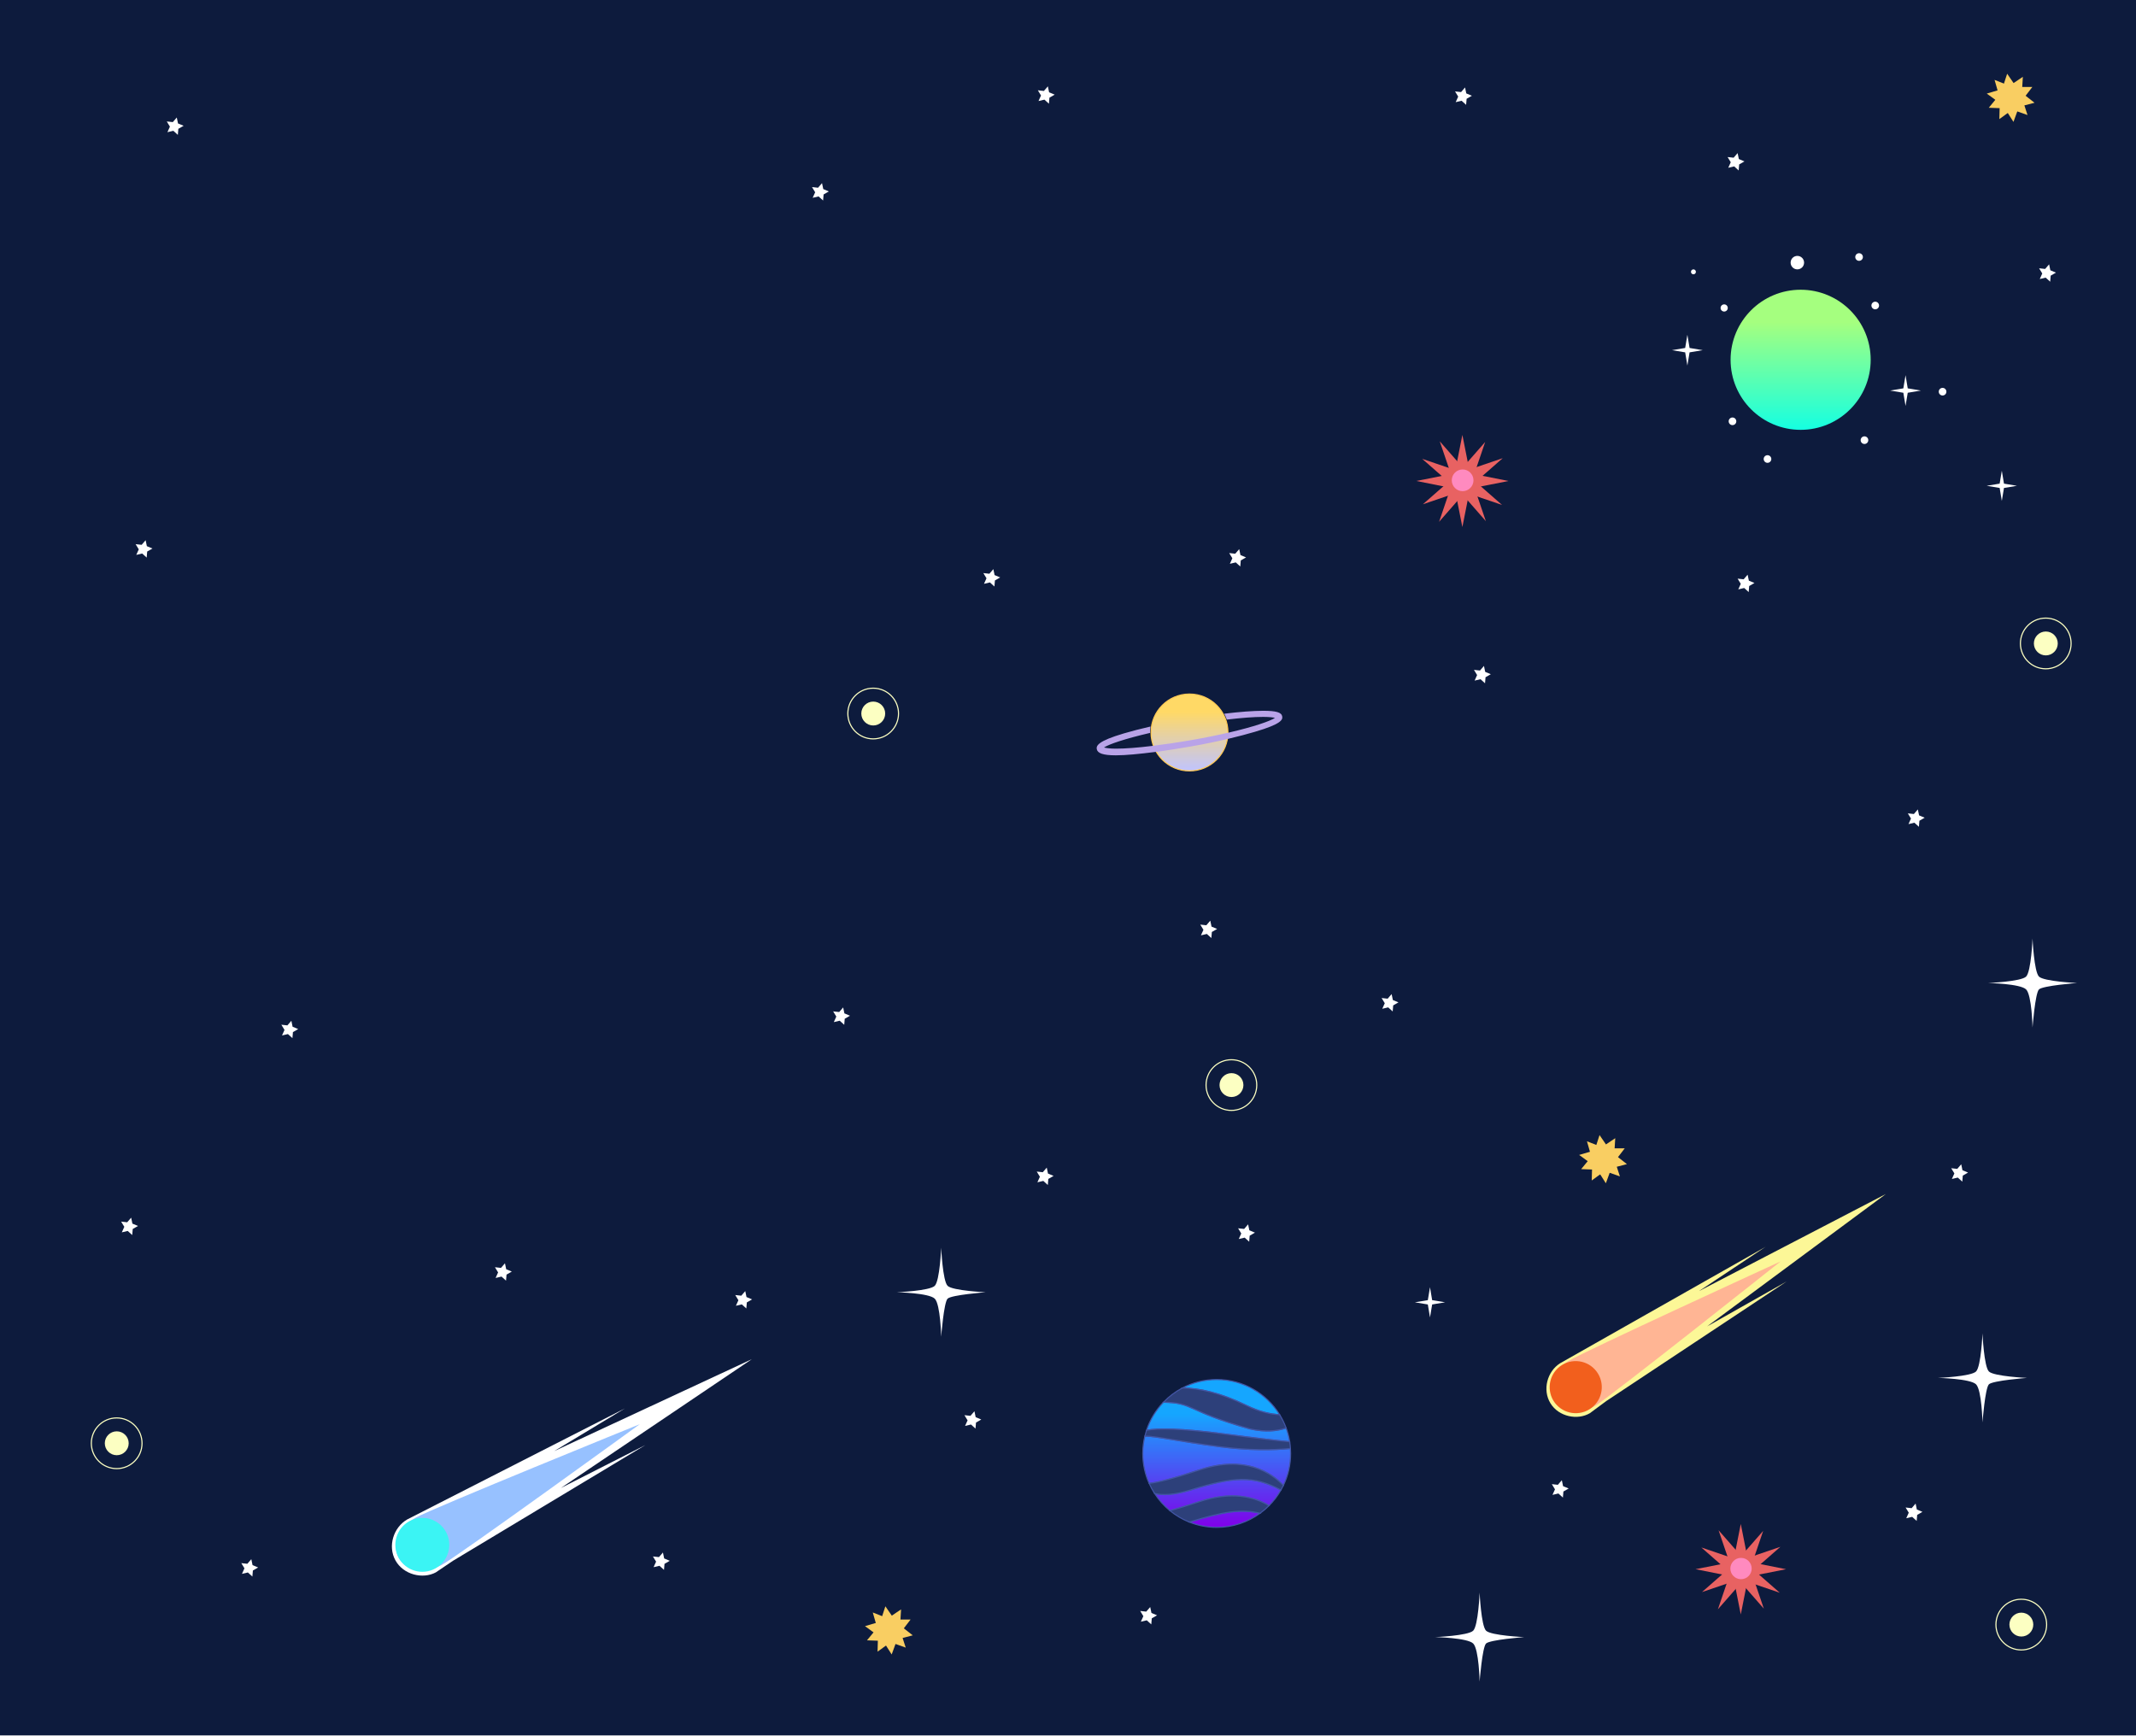
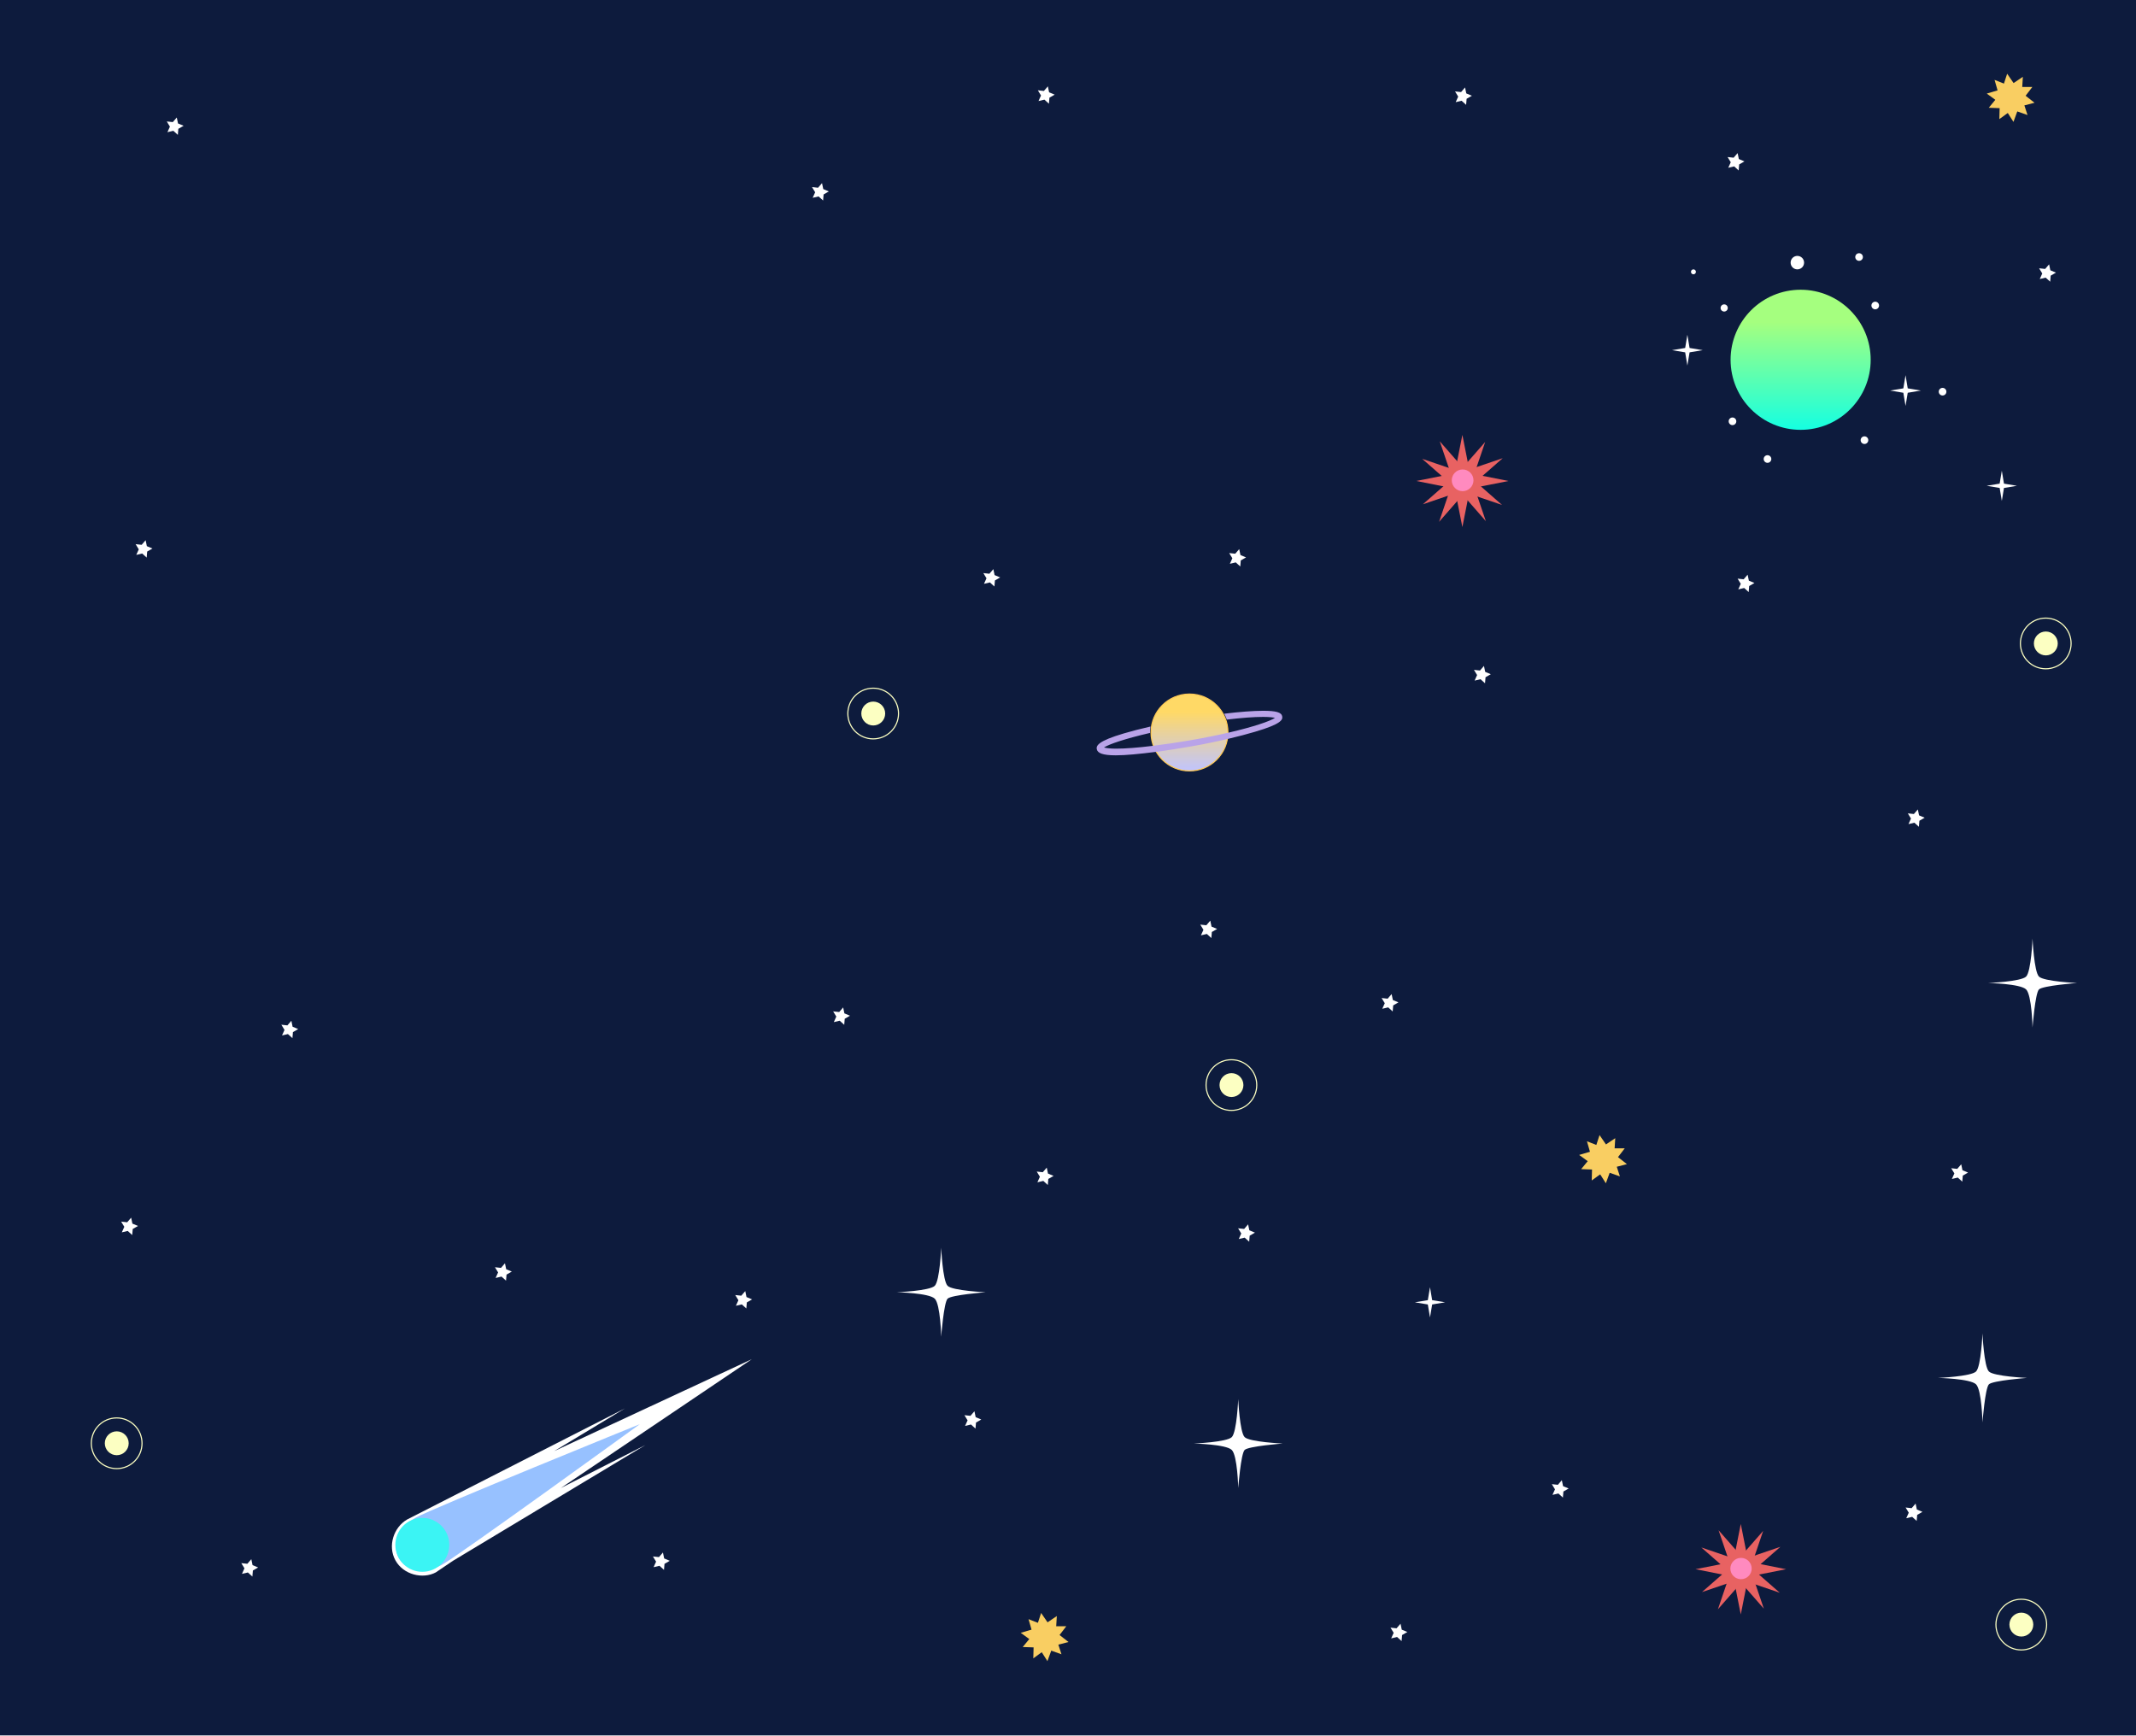
<svg xmlns="http://www.w3.org/2000/svg" version="1.1" id="Layer_1" x="0px" y="0px" width="1920px" height="1560px" viewBox="0 0 1920 1560" enable-background="new 0 0 1920 1560" xml:space="preserve">
  <rect fill="#0D1B3D" width="1920" height="1560" />
  <g>
    <path fill="#FFFFFF" d="M504.168,1337.643l171.625-115.791l-177.662,82.623l63.681-38.422l-195.929,99.923l0.012,0.022   c-12.06,6.973-17.614,23.784-10.438,36.715c7.177,12.935,24.494,17.051,36.241,10.811l15.667-10.57l172.75-103.919   L504.168,1337.643z" />
    <path fill="#97C1FF" d="M575.155,1280.231c0,0-162.667,117.985-177.719,126.338c-15.057,8.356-32.532,5.638-39.029-6.068   c-6.496-11.708,0.445-27.974,15.505-36.328C388.964,1355.82,575.155,1280.231,575.155,1280.231z" />
    <path fill="#3BF4F4" d="M400.806,1376.975c6.498,11.708,2.271,26.465-9.433,32.96c-11.71,6.498-26.469,2.272-32.966-9.434   c-6.496-11.708-2.27-26.466,9.439-32.963C379.552,1361.042,394.31,1365.267,400.806,1376.975z" />
  </g>
  <g>
    <linearGradient id="SVGID_1_" gradientUnits="userSpaceOnUse" x1="1618.549" y1="386.401" x2="1618.549" y2="260.457">
      <stop offset="0" style="stop-color:#15FFE1" />
      <stop offset="0.768" style="stop-color:#A5FF7F" />
    </linearGradient>
    <circle fill="url(#SVGID_1_)" cx="1618.549" cy="323.428" r="62.972" />
    <polygon fill="#FFFFFF" points="1712.847,337.276 1714.822,349.119 1726.664,351.093 1714.822,353.07 1712.847,364.912    1710.869,353.07 1699.026,351.093 1710.869,349.119  " />
    <polygon fill="#FFFFFF" points="1516.742,300.96 1518.719,312.803 1530.559,314.778 1518.719,316.754 1516.742,328.597    1514.766,316.754 1502.923,314.778 1514.766,312.803  " />
    <circle fill="#FFFFFF" cx="1615.598" cy="236.094" r="6.053" />
    <circle fill="#FFFFFF" cx="1549.827" cy="276.847" r="3.229" />
    <circle fill="#FFFFFF" cx="1671.08" cy="231.051" r="3.43" />
    <path fill="#FFFFFF" d="M1749.562,352.103c0,1.894-1.535,3.428-3.431,3.428c-1.891,0-3.428-1.534-3.428-3.428   c0-1.896,1.537-3.431,3.428-3.431C1748.026,348.672,1749.562,350.207,1749.562,352.103z" />
    <path fill="#FFFFFF" d="M1679.352,395.682c0,1.893-1.535,3.428-3.432,3.428c-1.891,0-3.428-1.535-3.428-3.428   c0-1.896,1.537-3.431,3.428-3.431C1677.816,392.251,1679.352,393.785,1679.352,395.682z" />
    <path fill="#FFFFFF" d="M1592.193,412.629c0,1.894-1.533,3.428-3.43,3.428c-1.892,0-3.429-1.535-3.429-3.428   c0-1.896,1.537-3.431,3.429-3.431C1590.66,409.198,1592.193,410.732,1592.193,412.629z" />
    <circle fill="#FFFFFF" cx="1685.605" cy="274.629" r="3.43" />
    <circle fill="#FFFFFF" cx="1522.186" cy="244.366" r="2.219" />
    <path fill="#FFFFFF" d="M1560.72,378.734c0,1.893-1.534,3.428-3.431,3.428c-1.891,0-3.428-1.535-3.428-3.428   c0-1.896,1.537-3.431,3.428-3.431C1559.186,375.304,1560.72,376.838,1560.72,378.734z" />
  </g>
  <g>
    <linearGradient id="SVGID_2_" gradientUnits="userSpaceOnUse" x1="1069.209" y1="693" x2="1069.209" y2="623.907">
      <stop offset="0" style="stop-color:#C0C4FF" />
      <stop offset="0.768" style="stop-color:#FFD966" />
    </linearGradient>
    <circle fill="url(#SVGID_2_)" stroke="#FFCA55" stroke-miterlimit="10" cx="1069.208" cy="658.453" r="34.546" />
    <g>
      <path fill="none" d="M992.353,671.96c1.577,0.375,4.679,1.04,10.601,1.04c0.002,0,0.003,0,0.003,0    c8.448,0,19.909-0.865,32.989-2.489c-1.347-3.66-2.123-7.59-2.184-11.703C1011.128,664.054,996.709,669.054,992.353,671.96z" />
      <path fill="none" d="M1104.676,658.517c22.621-5.256,37.034-10.273,41.389-13.179c-1.578-0.374-4.68-0.883-10.602-0.883    c-8.39,0-19.75,0.874-32.717,2.424c1.236,3.605,1.938,7.457,1.938,11.479C1104.684,658.411,1104.676,658.464,1104.676,658.517z" />
      <path fill="#B9A3E8" d="M1152.563,644.032c-0.633-3.662-5.428-5.069-17.1-5.069c-8.934,0-21.124,0.936-35,2.615    c0.907,1.686,1.656,3.465,2.283,5.3c12.967-1.55,24.327-2.424,32.717-2.424c5.922,0,9.023,0.509,10.602,0.883    c-4.354,2.906-18.768,7.923-41.389,13.179c-9.915,2.304-21.398,4.653-34.316,6.891c-12.061,2.09-23.771,3.781-34.414,5.104    c-13.08,1.624-24.541,2.489-32.989,2.489c0,0-0.001,0-0.003,0c-5.922,0-9.023-0.665-10.601-1.04    c4.356-2.906,18.775-7.866,41.409-13.112c-0.004-0.179-0.027-0.332-0.027-0.511c0-1.786,0.175-3.518,0.429-5.233    c-8.831,2.024-16.933,4.119-23.909,6.175c-23.514,6.931-24.925,11.094-24.4,14.123c0.635,3.66,5.429,5.598,17.1,5.598    c0.002,0,0.002,0,0.003,0c9.013,0,21.344-1.237,35.375-3.021c10.279-1.308,21.469-3.106,32.958-5.097    c11.57-2.004,22.718-4.362,32.892-6.753c8.86-2.083,16.985-4.251,23.981-6.314C1151.68,650.882,1153.088,647.058,1152.563,644.032    z" />
    </g>
  </g>
  <g>
    <g>
      <polygon fill="#E86262" points="1314.491,390.941 1321.35,425.522 1355.93,432.378 1321.35,439.236 1314.491,473.817     1307.636,439.236 1273.055,432.378 1307.636,425.522   " />
      <polygon fill="#E86262" points="1293.555,469.088 1304.904,435.712 1278.388,412.483 1311.763,423.835 1334.992,397.316     1323.642,430.692 1350.159,453.922 1316.782,442.57   " />
      <polygon fill="#E86262" points="1350.759,411.881 1324.243,435.108 1335.593,468.485 1312.362,441.967 1278.987,453.318     1305.506,430.089 1294.155,396.714 1317.384,423.231   " />
    </g>
    <circle fill="#FF8ABF" cx="1314.718" cy="431.778" r="9.759" />
  </g>
  <polygon fill="#FFFFFF" points="1250.896,893.628 1252.012,898.973 1257.048,901.085 1252.309,903.798 1251.857,909.24   1247.813,905.57 1242.496,906.821 1244.736,901.842 1241.904,897.175 1247.331,897.765 " />
  <polygon fill="#FFFFFF" points="1333.896,598.628 1335.012,603.973 1340.048,606.085 1335.309,608.798 1334.857,614.24   1330.813,610.57 1325.496,611.821 1327.736,606.842 1324.904,602.175 1330.331,602.765 " />
  <polygon fill="#FFFFFF" points="1087.896,827.628 1089.012,832.973 1094.048,835.085 1089.309,837.798 1088.857,843.24   1084.813,839.57 1079.496,840.821 1081.736,835.842 1078.904,831.175 1084.331,831.765 " />
  <polygon fill="#FFFFFF" points="1121.896,1100.628 1123.012,1105.973 1128.048,1108.085 1123.309,1110.798 1122.857,1116.24   1118.813,1112.57 1113.496,1113.821 1115.736,1108.842 1112.904,1104.175 1118.331,1104.765 " />
  <polygon fill="#FFFFFF" points="892.896,511.628 894.012,516.973 899.048,519.085 894.309,521.798 893.857,527.24 889.813,523.57   884.496,524.821 886.736,519.842 883.904,515.175 889.331,515.765 " />
  <polygon fill="#FFFFFF" points="757.896,905.628 759.012,910.973 764.048,913.085 759.309,915.798 758.857,921.24 754.813,917.57   749.496,918.821 751.736,913.842 748.904,909.175 754.331,909.765 " />
  <polygon fill="#FFFFFF" points="940.896,1049.628 942.012,1054.973 947.048,1057.085 942.309,1059.798 941.857,1065.24   937.813,1061.57 932.496,1062.821 934.736,1057.842 931.904,1053.175 937.331,1053.765 " />
  <polygon fill="#FFFFFF" points="875.896,1268.628 877.012,1273.973 882.048,1276.085 877.309,1278.798 876.857,1284.24   872.813,1280.57 867.496,1281.821 869.736,1276.842 866.904,1272.175 872.331,1272.765 " />
-   <polygon fill="#FFFFFF" points="1033.896,1444.628 1035.012,1449.973 1040.048,1452.085 1035.309,1454.798 1034.857,1460.24   1030.813,1456.57 1025.496,1457.821 1027.736,1452.842 1024.904,1448.175 1030.331,1448.765 " />
+   <polygon fill="#FFFFFF" points="1258.896,1459.628 1260.012,1464.973 1265.048,1467.085 1260.309,1469.798 1259.857,1475.24   1255.813,1471.57 1250.496,1472.821 1252.736,1467.842 1249.904,1463.175 1255.331,1463.765 " />
  <polygon fill="#FFFFFF" points="941.896,77.628 943.012,82.973 948.048,85.085 943.309,87.798 942.857,93.24 938.813,89.57   933.496,90.821 935.736,85.842 932.904,81.175 938.331,81.765 " />
  <polygon fill="#FFFFFF" points="1723.896,727.628 1725.012,732.973 1730.048,735.085 1725.309,737.798 1724.857,743.24   1720.813,739.57 1715.496,740.821 1717.736,735.842 1714.904,731.175 1720.331,731.765 " />
  <polygon fill="#FFFFFF" points="1561.896,137.628 1563.012,142.973 1568.048,145.085 1563.309,147.798 1562.857,153.24   1558.813,149.57 1553.496,150.821 1555.736,145.842 1552.904,141.175 1558.331,141.765 " />
  <polygon fill="#FFFFFF" points="1113.896,493.628 1115.012,498.973 1120.048,501.085 1115.309,503.798 1114.857,509.24   1110.813,505.57 1105.496,506.821 1107.736,501.842 1104.904,497.175 1110.331,497.765 " />
  <polygon fill="#FFFFFF" points="261.896,917.628 263.012,922.973 268.048,925.085 263.309,927.798 262.857,933.24 258.813,929.57   253.496,930.821 255.736,925.842 252.904,921.175 258.331,921.765 " />
  <polygon fill="#FFFFFF" points="453.896,1135.628 455.012,1140.973 460.048,1143.085 455.309,1145.798 454.857,1151.24   450.813,1147.57 445.496,1148.821 447.736,1143.842 444.904,1139.175 450.331,1139.765 " />
  <polygon fill="#FFFFFF" points="669.896,1160.628 671.012,1165.973 676.048,1168.085 671.309,1170.798 670.857,1176.24   666.813,1172.57 661.496,1173.821 663.736,1168.842 660.904,1164.175 666.331,1164.765 " />
  <polygon fill="#FFFFFF" points="225.896,1401.628 227.012,1406.973 232.048,1409.085 227.309,1411.798 226.857,1417.24   222.813,1413.57 217.496,1414.821 219.736,1409.842 216.904,1405.175 222.331,1405.765 " />
  <polygon fill="#FFFFFF" points="595.896,1395.628 597.012,1400.973 602.048,1403.085 597.309,1405.798 596.857,1411.24   592.813,1407.57 587.496,1408.821 589.736,1403.842 586.904,1399.175 592.331,1399.765 " />
  <polygon fill="#FFFFFF" points="1721.896,1351.628 1723.012,1356.973 1728.048,1359.085 1723.309,1361.798 1722.857,1367.24   1718.813,1363.57 1713.496,1364.821 1715.736,1359.842 1712.904,1355.175 1718.331,1355.765 " />
  <polygon fill="#FFFFFF" points="1762.896,1046.628 1764.012,1051.973 1769.048,1054.085 1764.309,1056.798 1763.857,1062.24   1759.813,1058.57 1754.496,1059.821 1756.736,1054.842 1753.904,1050.175 1759.331,1050.765 " />
  <polygon fill="#FFFFFF" points="738.896,164.628 740.012,169.973 745.048,172.085 740.309,174.798 739.857,180.24 735.813,176.57   730.496,177.821 732.736,172.842 729.904,168.175 735.331,168.765 " />
  <polygon fill="#FFFFFF" points="158.896,105.628 160.012,110.973 165.048,113.085 160.309,115.798 159.857,121.24 155.813,117.57   150.496,118.821 152.736,113.842 149.904,109.175 155.331,109.765 " />
  <polygon fill="#FFFFFF" points="130.896,485.628 132.012,490.973 137.048,493.085 132.309,495.798 131.857,501.24 127.813,497.57   122.496,498.821 124.736,493.842 121.904,489.175 127.331,489.765 " />
  <polygon fill="#FFFFFF" points="117.896,1094.628 119.012,1099.973 124.048,1102.085 119.309,1104.798 118.857,1110.24   114.813,1106.57 109.496,1107.821 111.736,1102.842 108.904,1098.175 114.331,1098.765 " />
  <polygon fill="#FFFFFF" points="1316.896,78.628 1318.012,83.973 1323.048,86.085 1318.309,88.798 1317.857,94.24 1313.813,90.57   1308.496,91.821 1310.736,86.842 1307.904,82.175 1313.331,82.765 " />
  <polygon fill="#FFFFFF" points="1841.896,237.628 1843.012,242.973 1848.048,245.085 1843.309,247.798 1842.857,253.24   1838.813,249.57 1833.496,250.821 1835.736,245.842 1832.904,241.175 1838.331,241.765 " />
  <polygon fill="#FFFFFF" points="1403.896,1330.628 1405.012,1335.973 1410.048,1338.085 1405.309,1340.798 1404.857,1346.24   1400.813,1342.57 1395.496,1343.821 1397.736,1338.842 1394.904,1334.175 1400.331,1334.765 " />
  <g>
-     <path fill="#FCF797" d="M1534.449,1192.374l160.745-119.041l-167.978,87.282l59.836-39.785l-184.876,104.754l0.013,0.021   c-11.346,7.241-15.994,23.701-8.518,35.88c7.475,12.181,24.363,15.421,35.438,8.897l14.674-10.865l162.333-107.629   L1534.449,1192.374z" />
-     <path fill="#FFB594" d="M1600.531,1133.949c0,0-152.004,120.778-166.179,129.478c-14.179,8.704-31.161,6.822-37.929-4.202   c-6.765-11.025-0.755-27.019,13.425-35.722C1424.023,1214.804,1600.531,1133.949,1600.531,1133.949z" />
-     <path fill="#F25F1D" d="M1436.351,1234.719c6.768,11.025,3.313,25.448-7.707,32.213c-11.028,6.769-25.452,3.317-32.22-7.707   c-6.765-11.025-3.312-25.448,7.714-32.217C1415.16,1220.243,1429.584,1223.693,1436.351,1234.719z" />
-   </g>
-   <g>
    <circle fill="#FCFFC2" cx="784.943" cy="641.428" r="10.737" />
    <circle fill="none" stroke="#FCFFC2" stroke-miterlimit="10" cx="784.882" cy="641.428" r="22.783" />
  </g>
  <g>
-     <polygon fill="#F9CE62" points="801.511,1487.28 793.746,1475.092 779.304,1474.576 788.496,1463.425 784.523,1449.53    797.969,1454.828 809.957,1446.756 809.072,1461.18 820.454,1470.085 806.463,1473.703  " />
-     <polygon fill="#F9CE62" points="818.479,1455.898 809.681,1467.362 814.135,1481.11 800.514,1476.286 788.815,1484.771    789.195,1470.324 777.51,1461.822 791.366,1457.719 795.842,1443.977 804.027,1455.886  " />
+     <polygon fill="#F9CE62" points="941.511,1493.28 933.746,1481.092 919.304,1480.576 928.496,1469.425 924.523,1455.53    937.969,1460.828 949.957,1452.756 949.072,1467.18 960.454,1476.085 946.463,1479.703  " />
+     <polygon fill="#F9CE62" points="958.479,1461.898 949.681,1473.362 954.135,1487.11 940.514,1482.286 928.815,1490.771    929.195,1476.324 917.51,1467.822 931.366,1463.719 935.842,1449.977 944.027,1461.886  " />
  </g>
  <g>
    <polygon fill="#F9CE62" points="1443.464,1063.691 1435.7,1051.502 1421.257,1050.987 1430.45,1039.836 1426.477,1025.941    1439.922,1031.239 1451.91,1023.167 1451.025,1037.59 1462.407,1046.496 1448.417,1050.114  " />
    <polygon fill="#F9CE62" points="1460.432,1032.31 1451.635,1043.773 1456.088,1057.521 1442.468,1052.697 1430.769,1061.182    1431.149,1046.735 1419.463,1038.233 1433.32,1034.129 1437.796,1020.388 1445.98,1032.297  " />
  </g>
  <g>
    <polygon fill="#F9CE62" points="1809.856,109.577 1802.093,97.388 1787.649,96.873 1796.843,85.722 1792.869,71.827    1806.314,77.125 1818.303,69.052 1817.418,83.476 1828.8,92.382 1814.81,96  " />
    <polygon fill="#F9CE62" points="1826.825,78.195 1818.027,89.659 1822.48,103.407 1808.86,98.582 1797.161,107.067    1797.542,92.621 1785.855,84.119 1799.713,80.015 1804.188,66.273 1812.373,78.182  " />
  </g>
  <g>
    <g>
      <polygon fill="#E86262" points="1564.743,1369.941 1571.478,1403.898 1605.434,1410.63 1571.478,1417.364 1564.743,1451.32     1558.012,1417.364 1524.055,1410.63 1558.012,1403.898   " />
      <polygon fill="#E86262" points="1544.185,1446.677 1555.329,1413.904 1529.291,1391.094 1562.063,1402.24 1584.874,1376.2     1573.729,1408.975 1599.768,1431.785 1566.993,1420.639   " />
      <polygon fill="#E86262" points="1600.355,1390.504 1574.319,1413.312 1585.464,1446.086 1562.652,1420.045 1529.88,1431.192     1555.92,1408.383 1544.774,1375.609 1567.584,1401.647   " />
    </g>
    <circle fill="#FF8ABF" cx="1564.965" cy="1410.041" r="9.583" />
  </g>
  <g>
-     <linearGradient id="SVGID_3_" gradientUnits="userSpaceOnUse" x1="1100.828" y1="1373.004" x2="1100.828" y2="1240.141">
-       <stop offset="0" style="stop-color:#8000E9" />
-       <stop offset="0.768" style="stop-color:#15A6FF" />
-     </linearGradient>
-     <path fill="url(#SVGID_3_)" stroke="#4255A5" stroke-miterlimit="10" d="M1069.904,1368.016c-0.298,0.091-0.572,0.163-0.865,0.25   c7.62,3.047,15.927,4.738,24.635,4.738c14.551,0,27.999-4.69,38.943-12.625C1115.702,1356.107,1098.449,1359.188,1069.904,1368.016   z" />
-     <linearGradient id="SVGID_4_" gradientUnits="userSpaceOnUse" x1="1094.623" y1="1373.005" x2="1094.623" y2="1240.135">
-       <stop offset="0" style="stop-color:#8000E9" />
-       <stop offset="0.768" style="stop-color:#15A6FF" />
-     </linearGradient>
-     <path fill="url(#SVGID_4_)" stroke="#4255A5" stroke-miterlimit="10" d="M1069.904,1339.506   c-14.625,4.522-24.859,4.766-32.033,3.092c3.77,5.828,8.417,11.034,13.771,15.415c6.923-1.884,15.565-4.513,26.407-8.098   c28.952-9.578,49.314-4.39,62.654,3.573c4.148-4.158,7.734-8.873,10.67-14.007   C1126.719,1326.119,1108.779,1327.482,1069.904,1339.506z" />
-     <linearGradient id="SVGID_5_" gradientUnits="userSpaceOnUse" x1="1093.675" y1="1373.005" x2="1093.675" y2="1240.161">
-       <stop offset="0" style="stop-color:#8000E9" />
-       <stop offset="0.768" style="stop-color:#15A6FF" />
-     </linearGradient>
-     <path fill="url(#SVGID_5_)" stroke="#4255A5" stroke-miterlimit="10" d="M1159.943,1302.129   c-15.576,1.466-36.766,1.824-62.888-1.54c-37.684-4.854-58.135-9.66-67.957-9.602c-1.203,5.001-1.856,10.214-1.856,15.583   c0,9.576,2.041,18.67,5.688,26.895c7.461-0.765,20.771-4.006,45.12-12.06c40.733-13.475,64.466,2.274,75.553,13.862   c4.169-8.687,6.505-18.419,6.505-28.697C1160.107,1305.076,1160.039,1303.598,1159.943,1302.129z" />
-     <linearGradient id="SVGID_6_" gradientUnits="userSpaceOnUse" x1="1094.932" y1="1373.005" x2="1094.932" y2="1240.139">
-       <stop offset="0" style="stop-color:#8000E9" />
-       <stop offset="0.768" style="stop-color:#15A6FF" />
-     </linearGradient>
-     <path fill="url(#SVGID_6_)" stroke="#4255A5" stroke-miterlimit="10" d="M1102.034,1289.275c25.874,3.45,44.22,5.557,57.239,6.798   c-0.681-4.284-1.762-8.433-3.22-12.401c-7.907,2.813-18.441,3.919-32.3,0.882c-57.526-16.049-50.457-23.579-77.928-24.044   c-6.822,7.086-12.083,15.678-15.235,25.235C1040.744,1283.902,1061.264,1283.84,1102.034,1289.275z" />
-     <linearGradient id="SVGID_7_" gradientUnits="userSpaceOnUse" x1="1106.525" y1="1373.002" x2="1106.525" y2="1240.137">
-       <stop offset="0" style="stop-color:#8000E9" />
-       <stop offset="0.768" style="stop-color:#15A6FF" />
-     </linearGradient>
-     <path fill="url(#SVGID_7_)" stroke="#4255A5" stroke-miterlimit="10" d="M1150.252,1271.75   c-11.697-18.966-32.658-31.612-56.578-31.612c-11.15,0-21.648,2.759-30.875,7.612c14.682,0.111,33.755,4.043,57.787,15.777   C1132.09,1269.145,1142.037,1271.341,1150.252,1271.75z" />
-     <path fill="#2D407A" stroke="#4255A5" stroke-miterlimit="10" d="M1156.054,1283.672c-1.539-4.189-3.493-8.176-5.802-11.922   c-8.215-0.409-18.162-2.605-29.666-8.223c-24.032-11.734-43.105-15.666-57.787-15.777c-6.332,3.33-12.053,7.651-16.973,12.76   c27.471,0.465,20.401,7.995,77.928,24.044C1137.612,1287.591,1148.146,1286.485,1156.054,1283.672z" />
-     <path fill="#2D407A" stroke="#4255A5" stroke-miterlimit="10" d="M1078.05,1321.405c-24.349,8.054-37.659,11.295-45.12,12.06   c1.412,3.185,3.066,6.234,4.941,9.133c7.174,1.674,17.408,1.431,32.033-3.092c38.875-12.023,56.814-13.387,81.47-0.024   c0.787-1.378,1.54-2.776,2.229-4.214C1142.516,1323.68,1118.783,1307.931,1078.05,1321.405z" />
-     <path fill="#2D407A" stroke="#4255A5" stroke-miterlimit="10" d="M1078.05,1349.915c-10.842,3.585-19.484,6.214-26.407,8.098   c5.199,4.252,11.06,7.721,17.396,10.253c0.293-0.087,0.567-0.159,0.865-0.25c28.545-8.828,45.798-11.908,62.713-7.637   c2.876-2.086,5.586-4.382,8.087-6.891C1127.364,1345.525,1107.002,1340.337,1078.05,1349.915z" />
-     <path fill="#2D407A" stroke="#4255A5" stroke-miterlimit="10" d="M1159.943,1302.129c-0.136-2.046-0.354-4.066-0.67-6.056   c-13.02-1.241-31.365-3.348-57.239-6.798c-40.771-5.436-61.29-5.373-71.443-3.53c-0.567,1.718-1.065,3.466-1.492,5.242   c9.822-0.059,30.273,4.747,67.957,9.602C1123.178,1303.953,1144.367,1303.595,1159.943,1302.129z" />
-   </g>
-   <g>
    <circle fill="#FCFFC2" cx="1838.943" cy="578.428" r="10.737" />
    <circle fill="none" stroke="#FCFFC2" stroke-miterlimit="10" cx="1838.882" cy="578.428" r="22.783" />
  </g>
  <g>
    <circle fill="#FCFFC2" cx="1106.943" cy="975.428" r="10.737" />
    <circle fill="none" stroke="#FCFFC2" stroke-miterlimit="10" cx="1106.882" cy="975.428" r="22.783" />
  </g>
  <g>
    <circle fill="#FCFFC2" cx="1816.943" cy="1460.428" r="10.737" />
    <circle fill="none" stroke="#FCFFC2" stroke-miterlimit="10" cx="1816.882" cy="1460.428" r="22.783" />
  </g>
  <g>
    <circle fill="#FCFFC2" cx="104.943" cy="1297.428" r="10.737" />
    <circle fill="none" stroke="#FCFFC2" stroke-miterlimit="10" cx="104.882" cy="1297.428" r="22.783" />
  </g>
  <path fill="#FFFFFF" d="M846,1121.667c0,0,1.351,29.807,5.772,34.228s34.228,5.772,34.228,5.772s-30.826,2.372-34.228,5.772  S846,1201.667,846,1201.667s-0.603-29.057-5.772-34.228S806,1161.667,806,1161.667s29.67-1.214,34.228-5.772  S846,1121.667,846,1121.667z" />
-   <path fill="#FFFFFF" d="M1330,1431.667c0,0,1.351,29.807,5.772,34.228s34.228,5.772,34.228,5.772s-30.826,2.372-34.228,5.772  s-5.772,34.228-5.772,34.228s-0.603-29.057-5.772-34.228s-34.228-5.772-34.228-5.772s29.67-1.214,34.228-5.772  S1330,1431.667,1330,1431.667z" />
+   <path fill="#FFFFFF" d="M1113,1257.667c0,0,1.351,29.807,5.772,34.228s34.228,5.772,34.228,5.772s-30.826,2.372-34.228,5.772  s-5.772,34.228-5.772,34.228s-0.603-29.057-5.772-34.228s-34.228-5.772-34.228-5.772s29.67-1.214,34.228-5.772  S1113,1257.667,1113,1257.667z" />
  <path fill="#FFFFFF" d="M1827,843.667c0,0,1.351,29.807,5.772,34.228s34.228,5.772,34.228,5.772s-30.826,2.372-34.228,5.772  S1827,923.667,1827,923.667s-0.603-29.057-5.772-34.228S1787,883.667,1787,883.667s29.67-1.214,34.228-5.772  S1827,843.667,1827,843.667z" />
  <path fill="#FFFFFF" d="M1782,1198.667c0,0,1.351,29.807,5.772,34.228s34.228,5.772,34.228,5.772s-30.826,2.372-34.228,5.772  s-5.772,34.228-5.772,34.228s-0.603-29.057-5.772-34.228s-34.228-5.772-34.228-5.772s29.67-1.214,34.228-5.772  S1782,1198.667,1782,1198.667z" />
  <polygon fill="#FFFFFF" points="1570.896,516.628 1572.012,521.973 1577.048,524.085 1572.309,526.798 1571.857,532.24   1567.813,528.57 1562.496,529.821 1564.736,524.842 1561.904,520.175 1567.331,520.765 " />
  <polygon fill="#FFFFFF" points="1285.389,1157.12 1287.332,1168.762 1298.975,1170.704 1287.332,1172.648 1285.389,1184.29   1283.445,1172.648 1271.805,1170.704 1283.445,1168.762 " />
  <polygon fill="#FFFFFF" points="1799.389,423.12 1801.332,434.762 1812.975,436.704 1801.332,438.648 1799.389,450.29   1797.445,438.648 1785.805,436.704 1797.445,434.762 " />
</svg>
